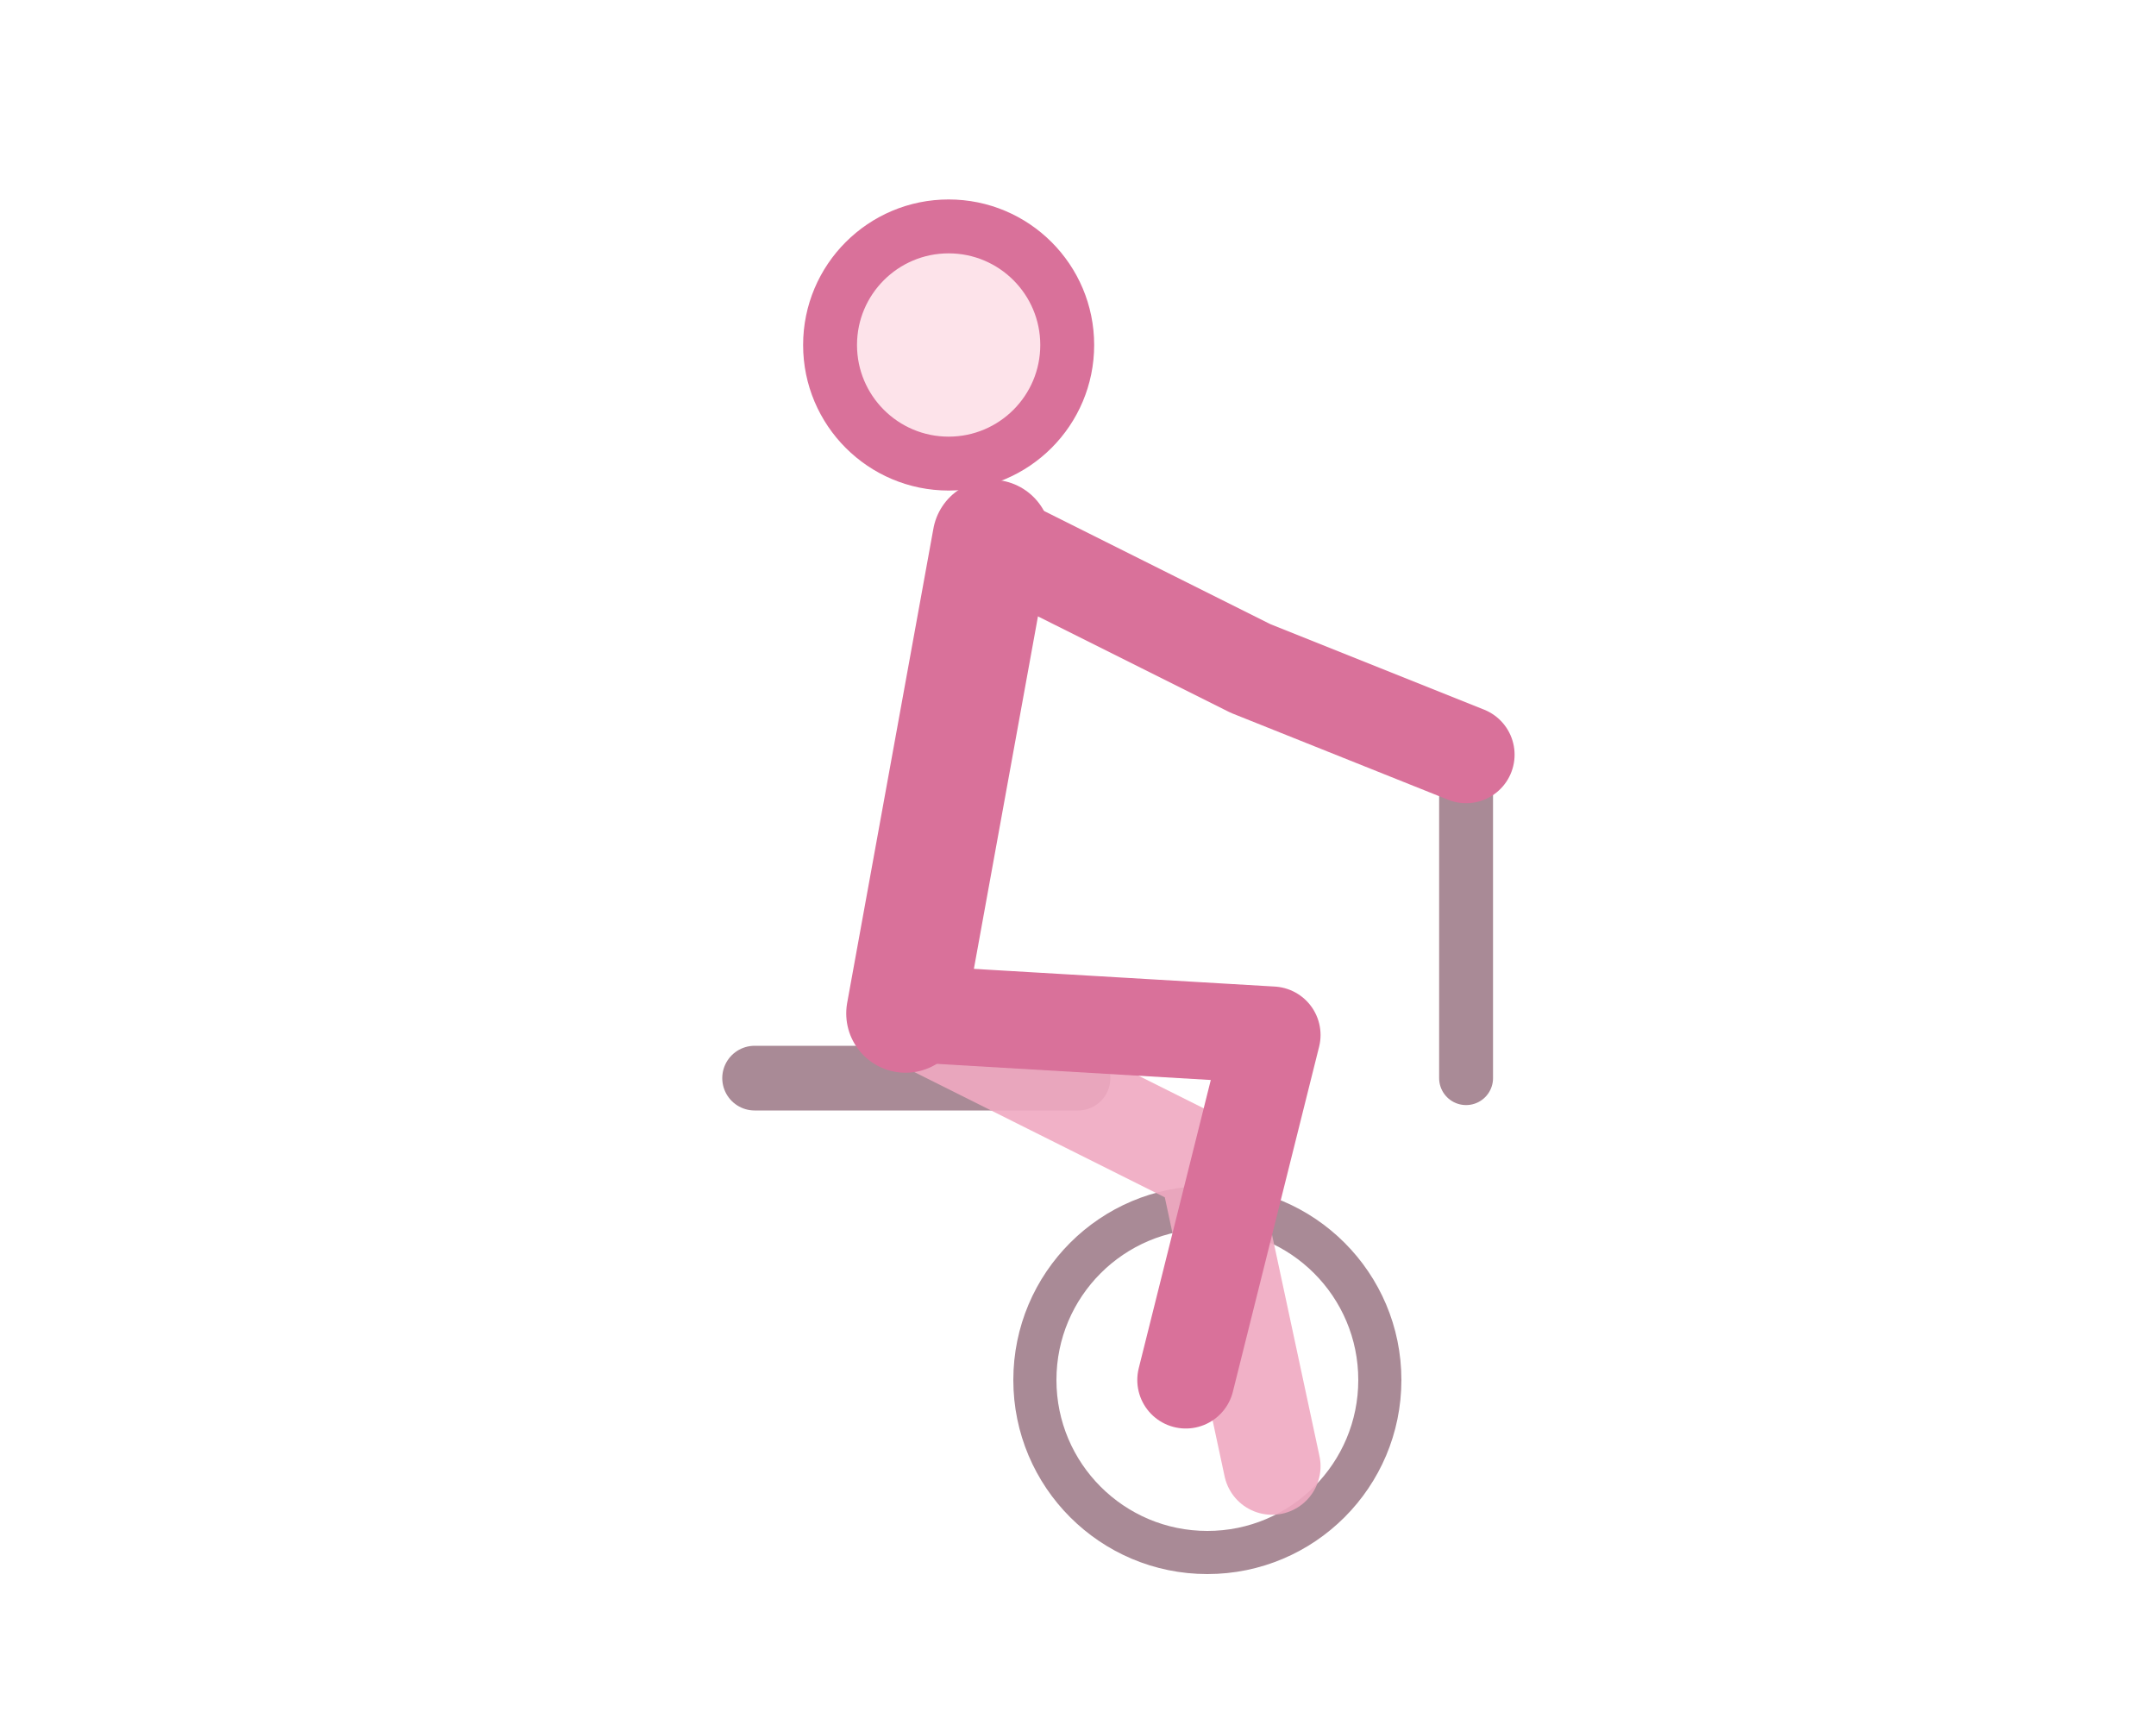
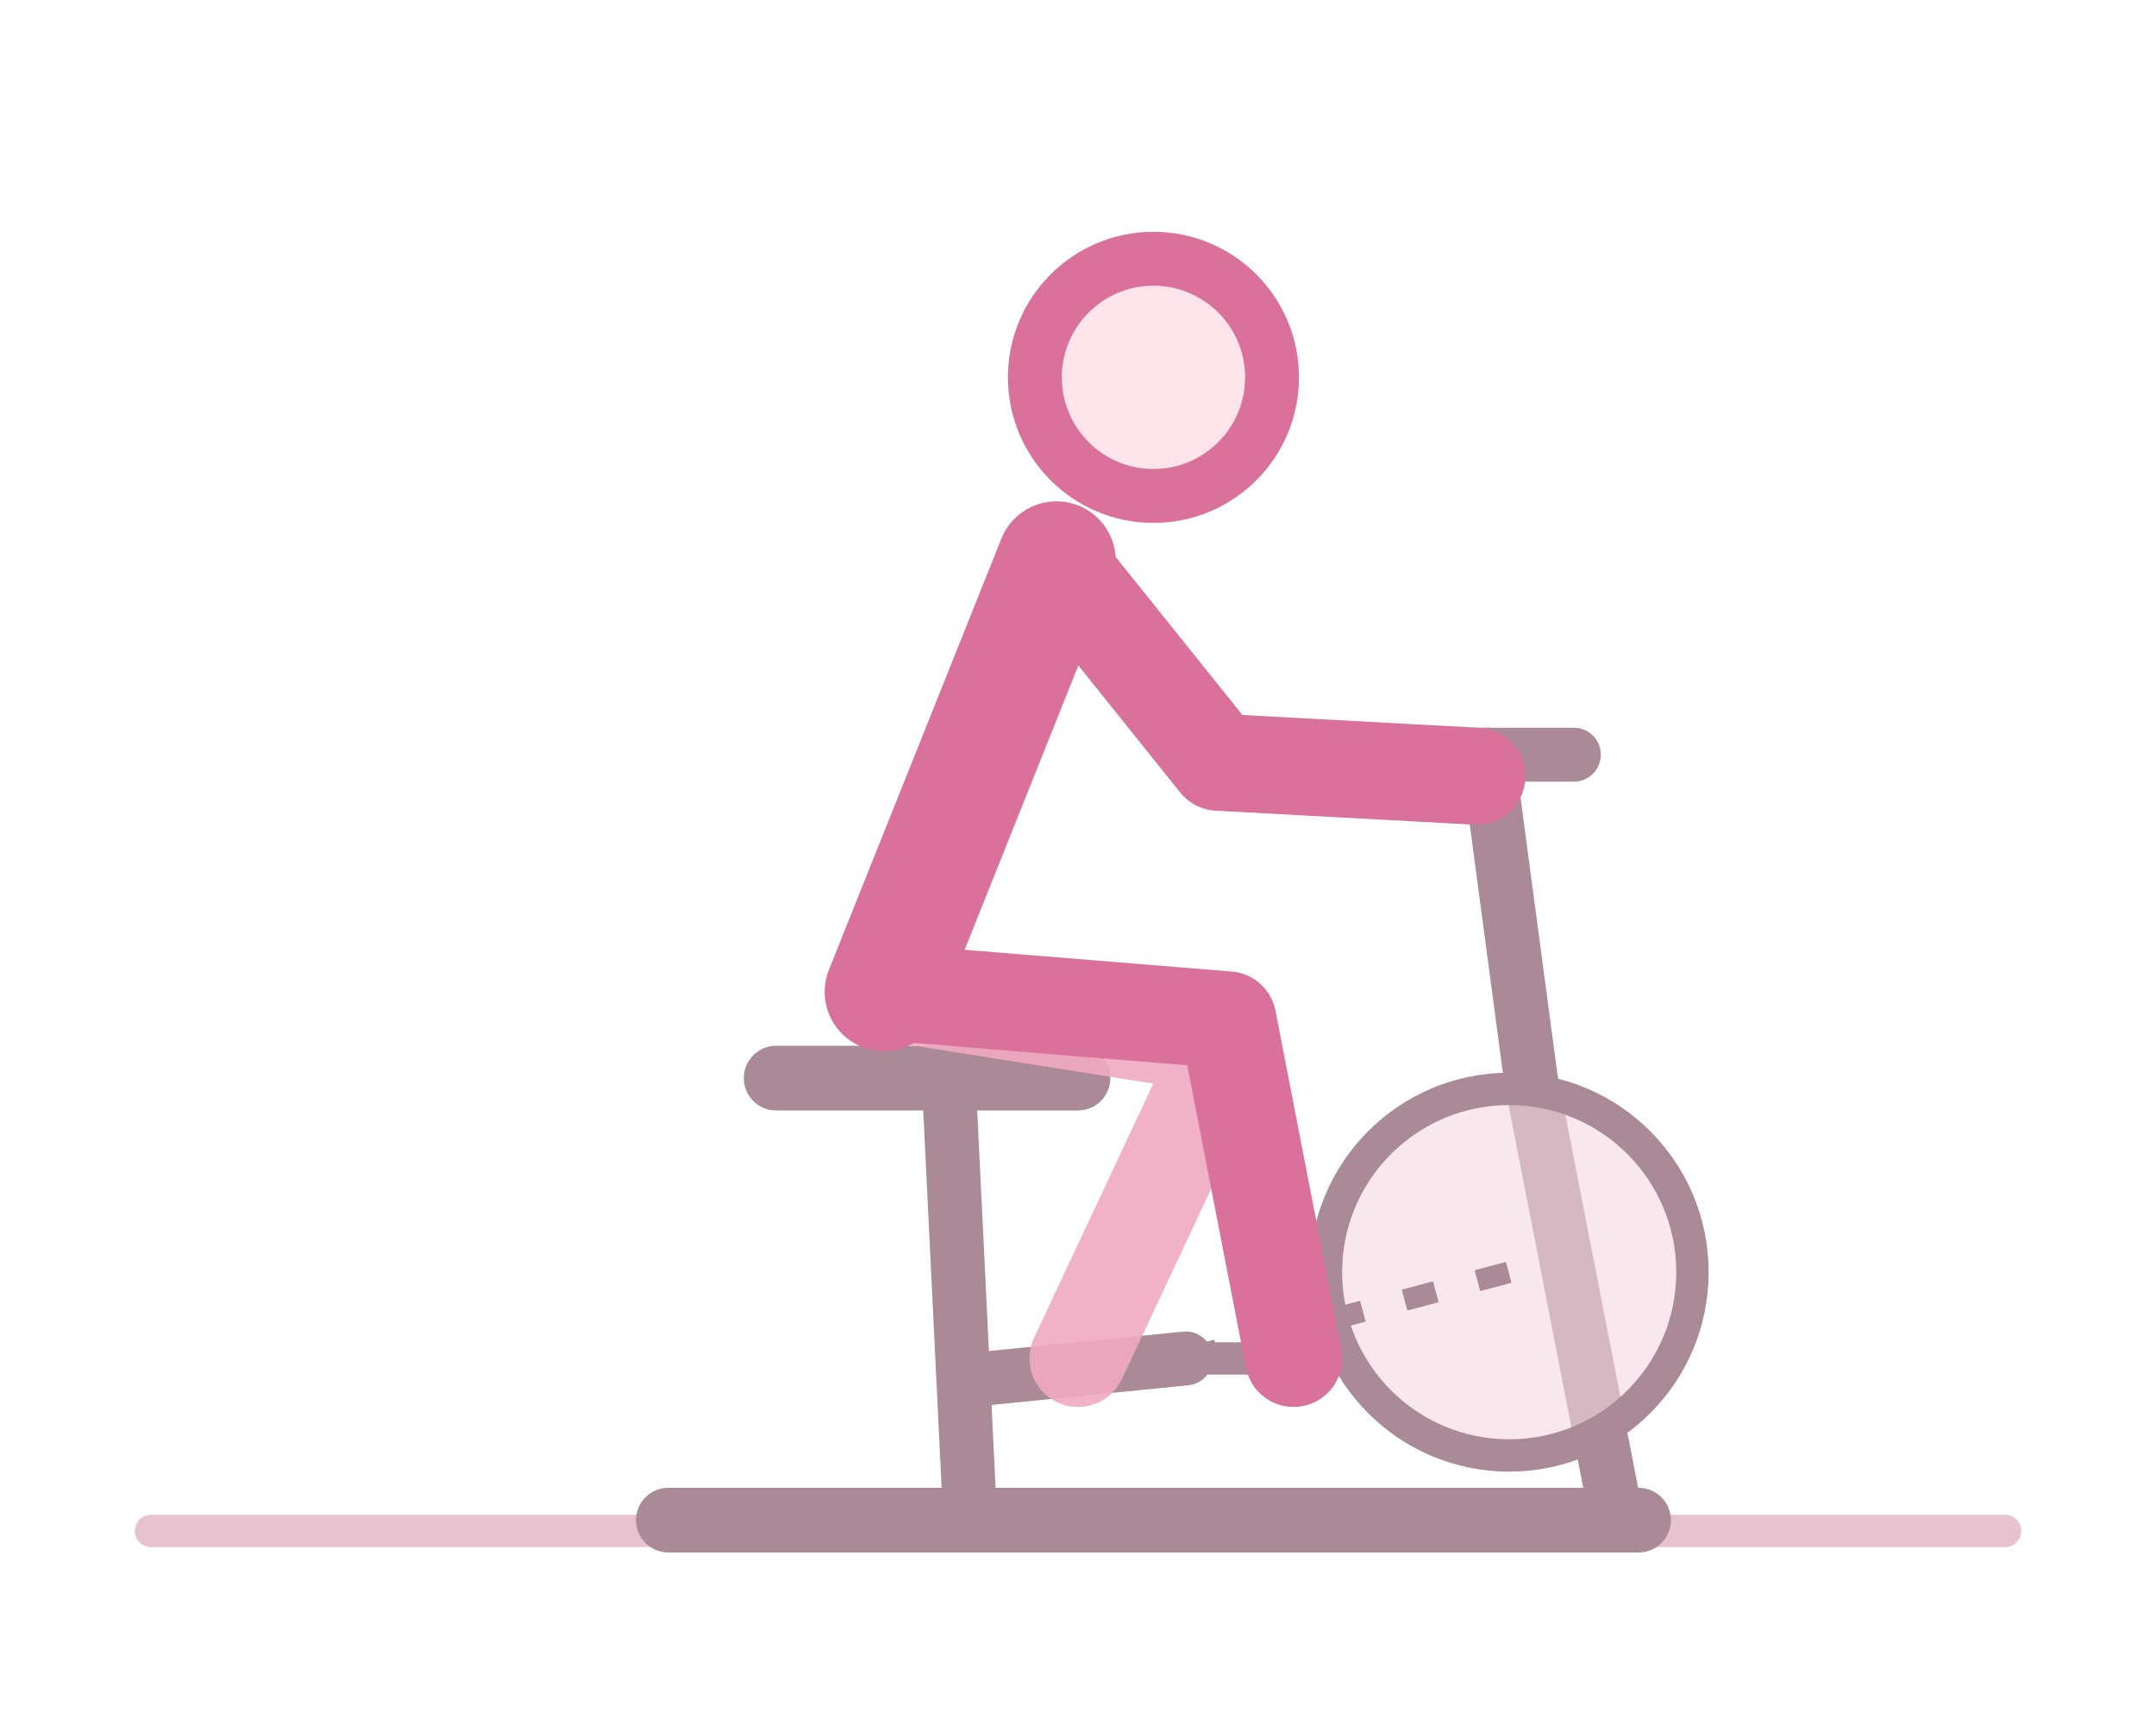
- <svg xmlns="http://www.w3.org/2000/svg" viewBox="0 0 200 160" role="img" aria-label="easy-pedal">
-   <circle cx="112" cy="128" r="16" fill="none" stroke="#a98a96" stroke-width="4" />
-   <line x1="70" y1="100" x2="100" y2="100" stroke="#a98a96" stroke-width="6" stroke-linecap="round" />
-   <line x1="136" y1="70" x2="136" y2="100" stroke="#a98a96" stroke-width="5" stroke-linecap="round" />
-   <polyline points="84,94 112,108 118,136" fill="none" stroke="#f0a9c1" stroke-width="9" stroke-linecap="round" stroke-linejoin="round" opacity="0.9" />
-   <polyline points="92,50 84,94" fill="none" stroke="#d9719a" stroke-width="11" stroke-linecap="round" stroke-linejoin="round" opacity="1" />
-   <polyline points="84,94 118,96 110,128" fill="none" stroke="#d9719a" stroke-width="9" stroke-linecap="round" stroke-linejoin="round" opacity="1" />
-   <polyline points="92,50 116,62 136,70" fill="none" stroke="#d9719a" stroke-width="9" stroke-linecap="round" stroke-linejoin="round" opacity="1" />
-   <circle cx="88" cy="32" r="11" fill="#fde3ea" stroke="#d9719a" stroke-width="5" />
+ <svg xmlns="http://www.w3.org/2000/svg" viewBox="0 0 200 160" role="img" aria-label="Pedalata tranquilla">
+   <line x1="14" y1="142" x2="186" y2="142" stroke="#e6c3cf" stroke-width="3" stroke-linecap="round" />
+   <line x1="62" y1="141" x2="152" y2="141" stroke="#a98a96" stroke-width="6" stroke-linecap="round" />
+   <polyline points="88,100 90,141" fill="none" stroke="#a98a96" stroke-width="5" stroke-linecap="round" />
+   <polyline points="90,128 110,126" fill="none" stroke="#a98a96" stroke-width="5" stroke-linecap="round" />
+   <line x1="72" y1="100" x2="100" y2="100" stroke="#a98a96" stroke-width="6" stroke-linecap="round" />
+   <polyline points="150,141 142,100 138,70" fill="none" stroke="#a98a96" stroke-width="5" stroke-linecap="round" stroke-linejoin="round" />
+   <line x1="130" y1="70" x2="146" y2="70" stroke="#a98a96" stroke-width="5" stroke-linecap="round" />
+   <circle cx="140" cy="118" r="17" fill="#f3d7e0" fill-opacity=".6" stroke="#a98a96" stroke-width="3" />
+   <line x1="110" y1="126" x2="140" y2="118" stroke="#a98a96" stroke-width="2" stroke-dasharray="3 4" />
+   <line x1="103" y1="126" x2="117" y2="126" stroke="#a98a96" stroke-width="3" stroke-linecap="round">
+     <animateTransform attributeName="transform" type="rotate" values="0 110 126;360 110 126" dur="2.4s" repeatCount="indefinite" />
+   </line>
+   <polyline points="82,92 113.6,97 100,126" fill="none" stroke="#f0a9c1" stroke-width="9" stroke-linecap="round" stroke-linejoin="round" opacity="0.9">
+     <animate attributeName="points" values="82,92 113.6,97 100,126;82,92 113,84.1 110,116;82,92 113.9,94.6 120,126;82,92 111.6,104 110,136;82,92 113.6,97 100,126" dur="2.4s" repeatCount="indefinite" calcMode="linear" />
+   </polyline>
+   <polyline points="98,52 82,92" fill="none" stroke="#d9719a" stroke-width="11" stroke-linecap="round" stroke-linejoin="round" />
+   <polyline points="82,92 113.9,94.6 120,126" fill="none" stroke="#d9719a" stroke-width="9" stroke-linecap="round" stroke-linejoin="round">
+     <animate attributeName="points" values="82,92 113.9,94.6 120,126;82,92 111.6,104 110,136;82,92 113.6,97 100,126;82,92 113,84.1 110,116;82,92 113.9,94.6 120,126" dur="2.4s" repeatCount="indefinite" calcMode="linear" />
+   </polyline>
+   <polyline points="98,52 113,70.7 137,72" fill="none" stroke="#d9719a" stroke-width="9" stroke-linecap="round" stroke-linejoin="round" />
+   <circle cx="107" cy="35" r="11" fill="#fde3ea" stroke="#d9719a" stroke-width="5" />
</svg>
